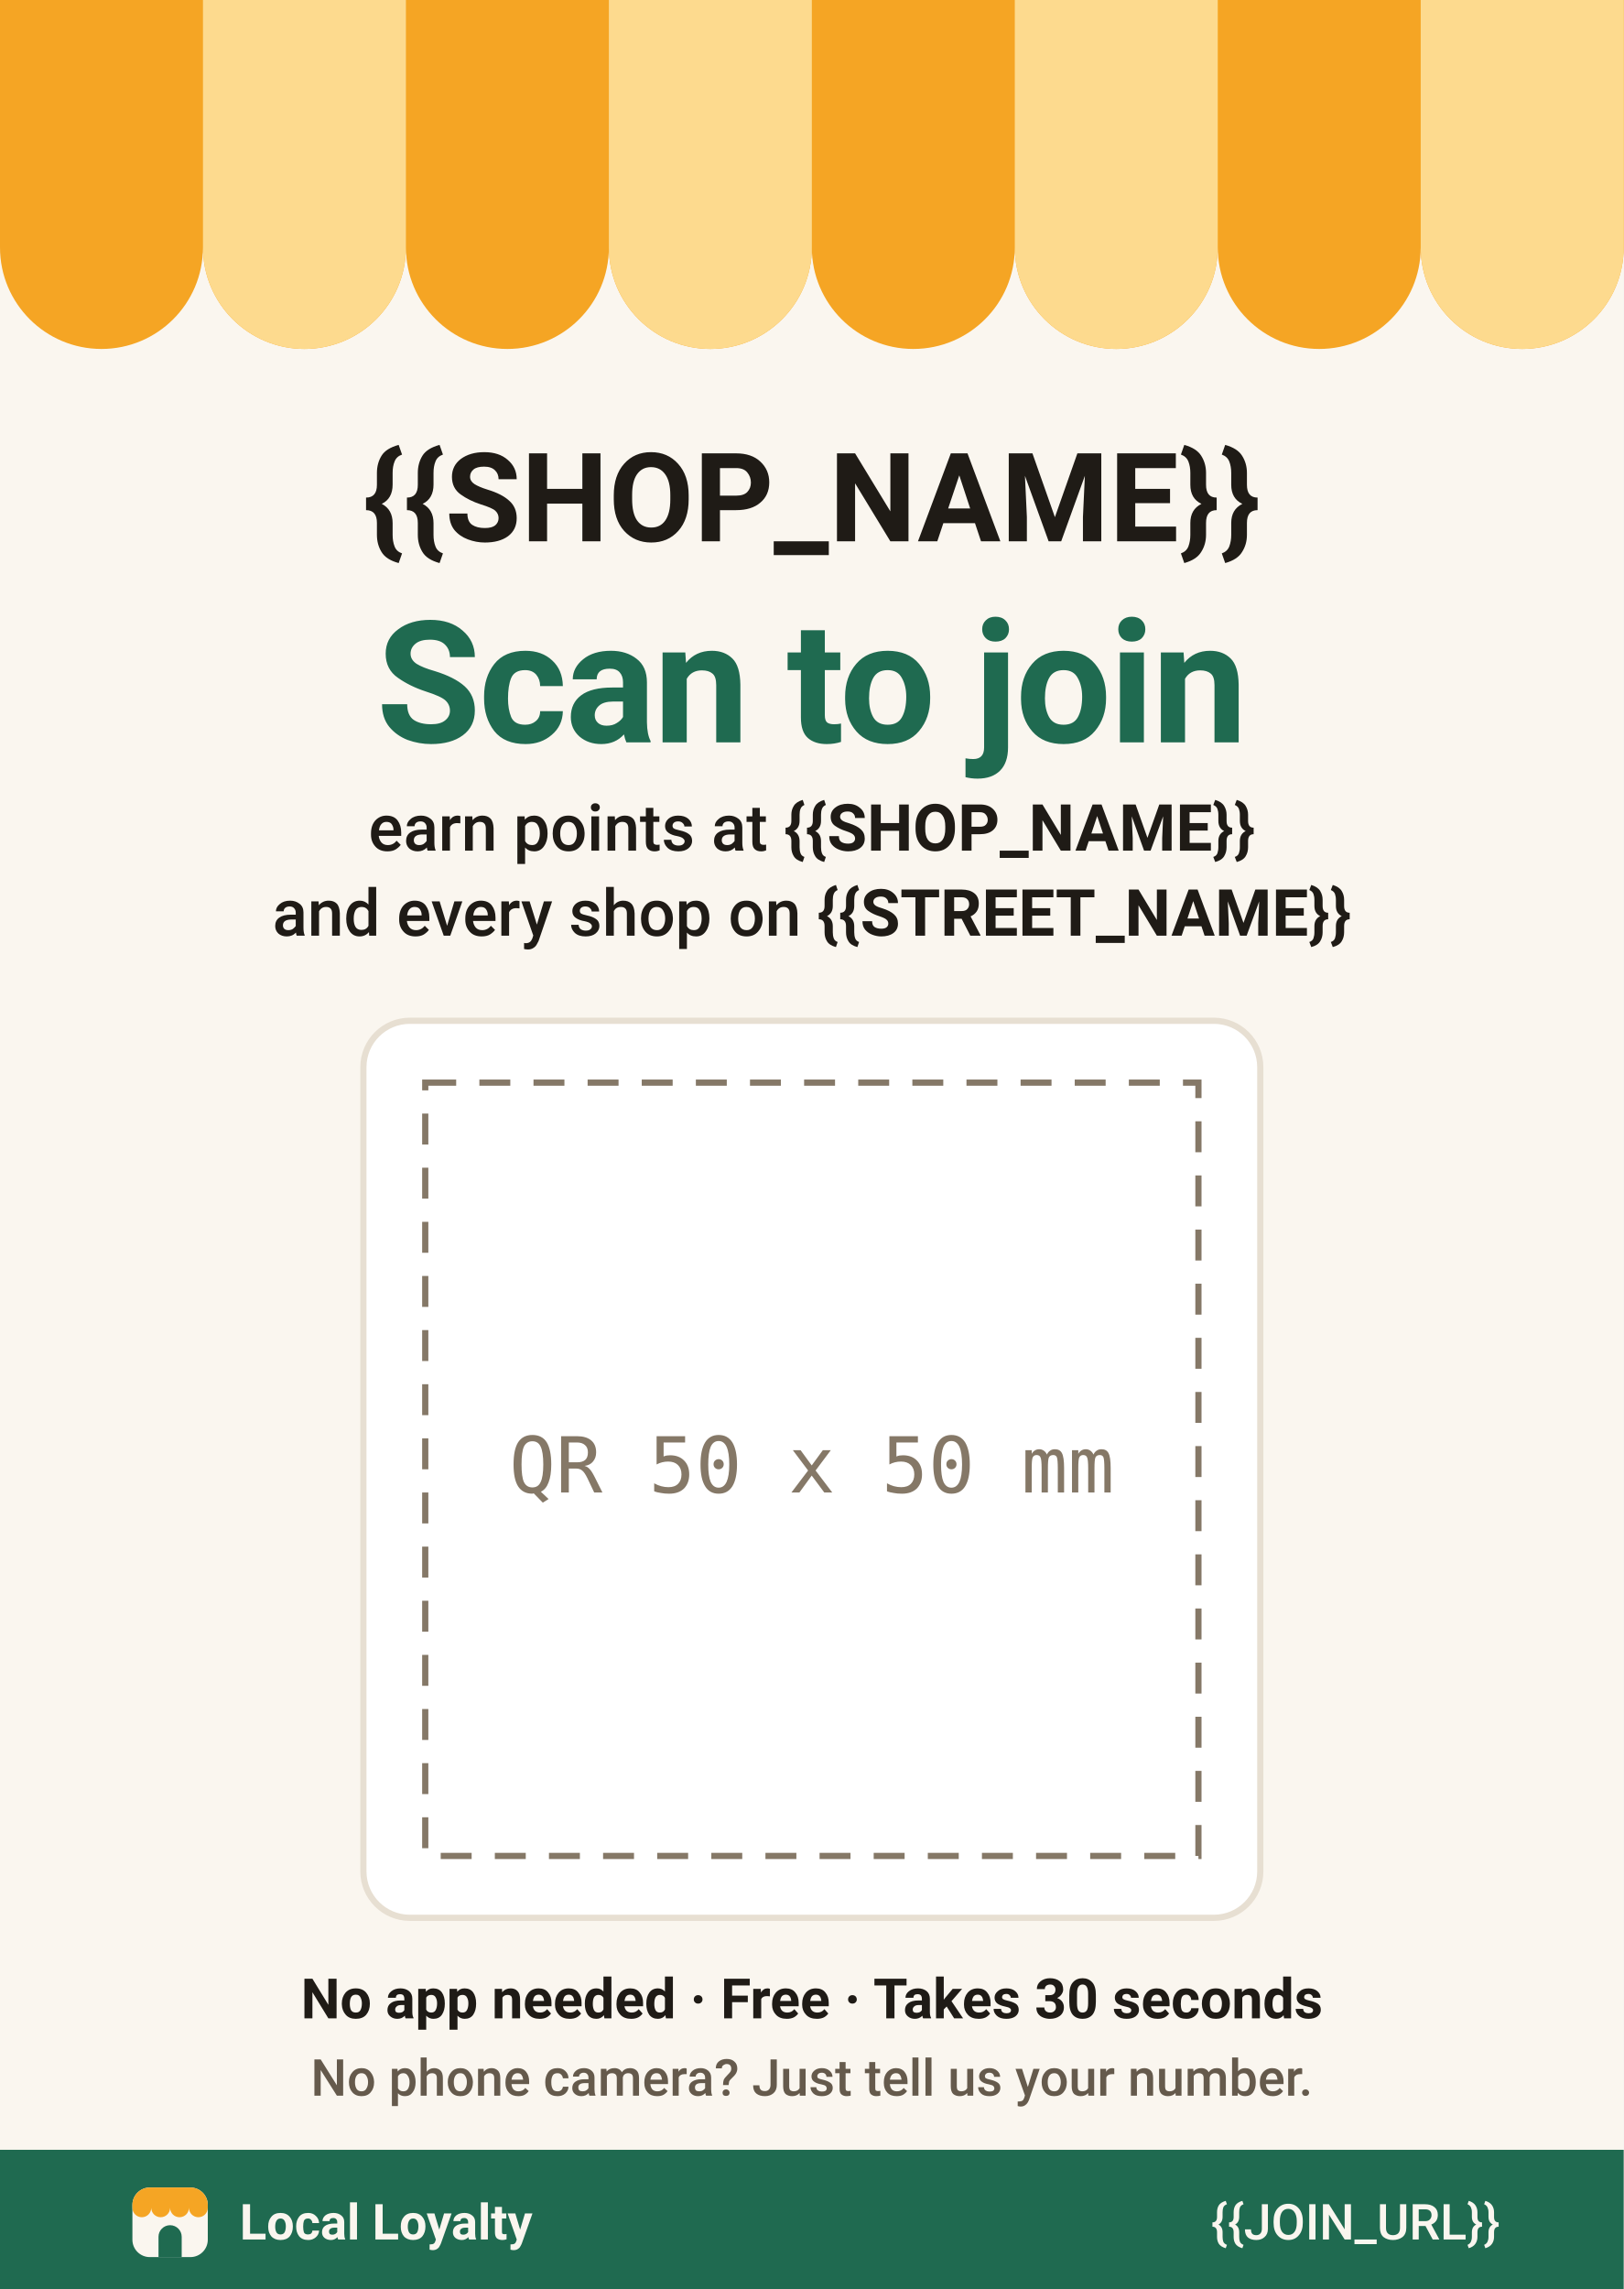
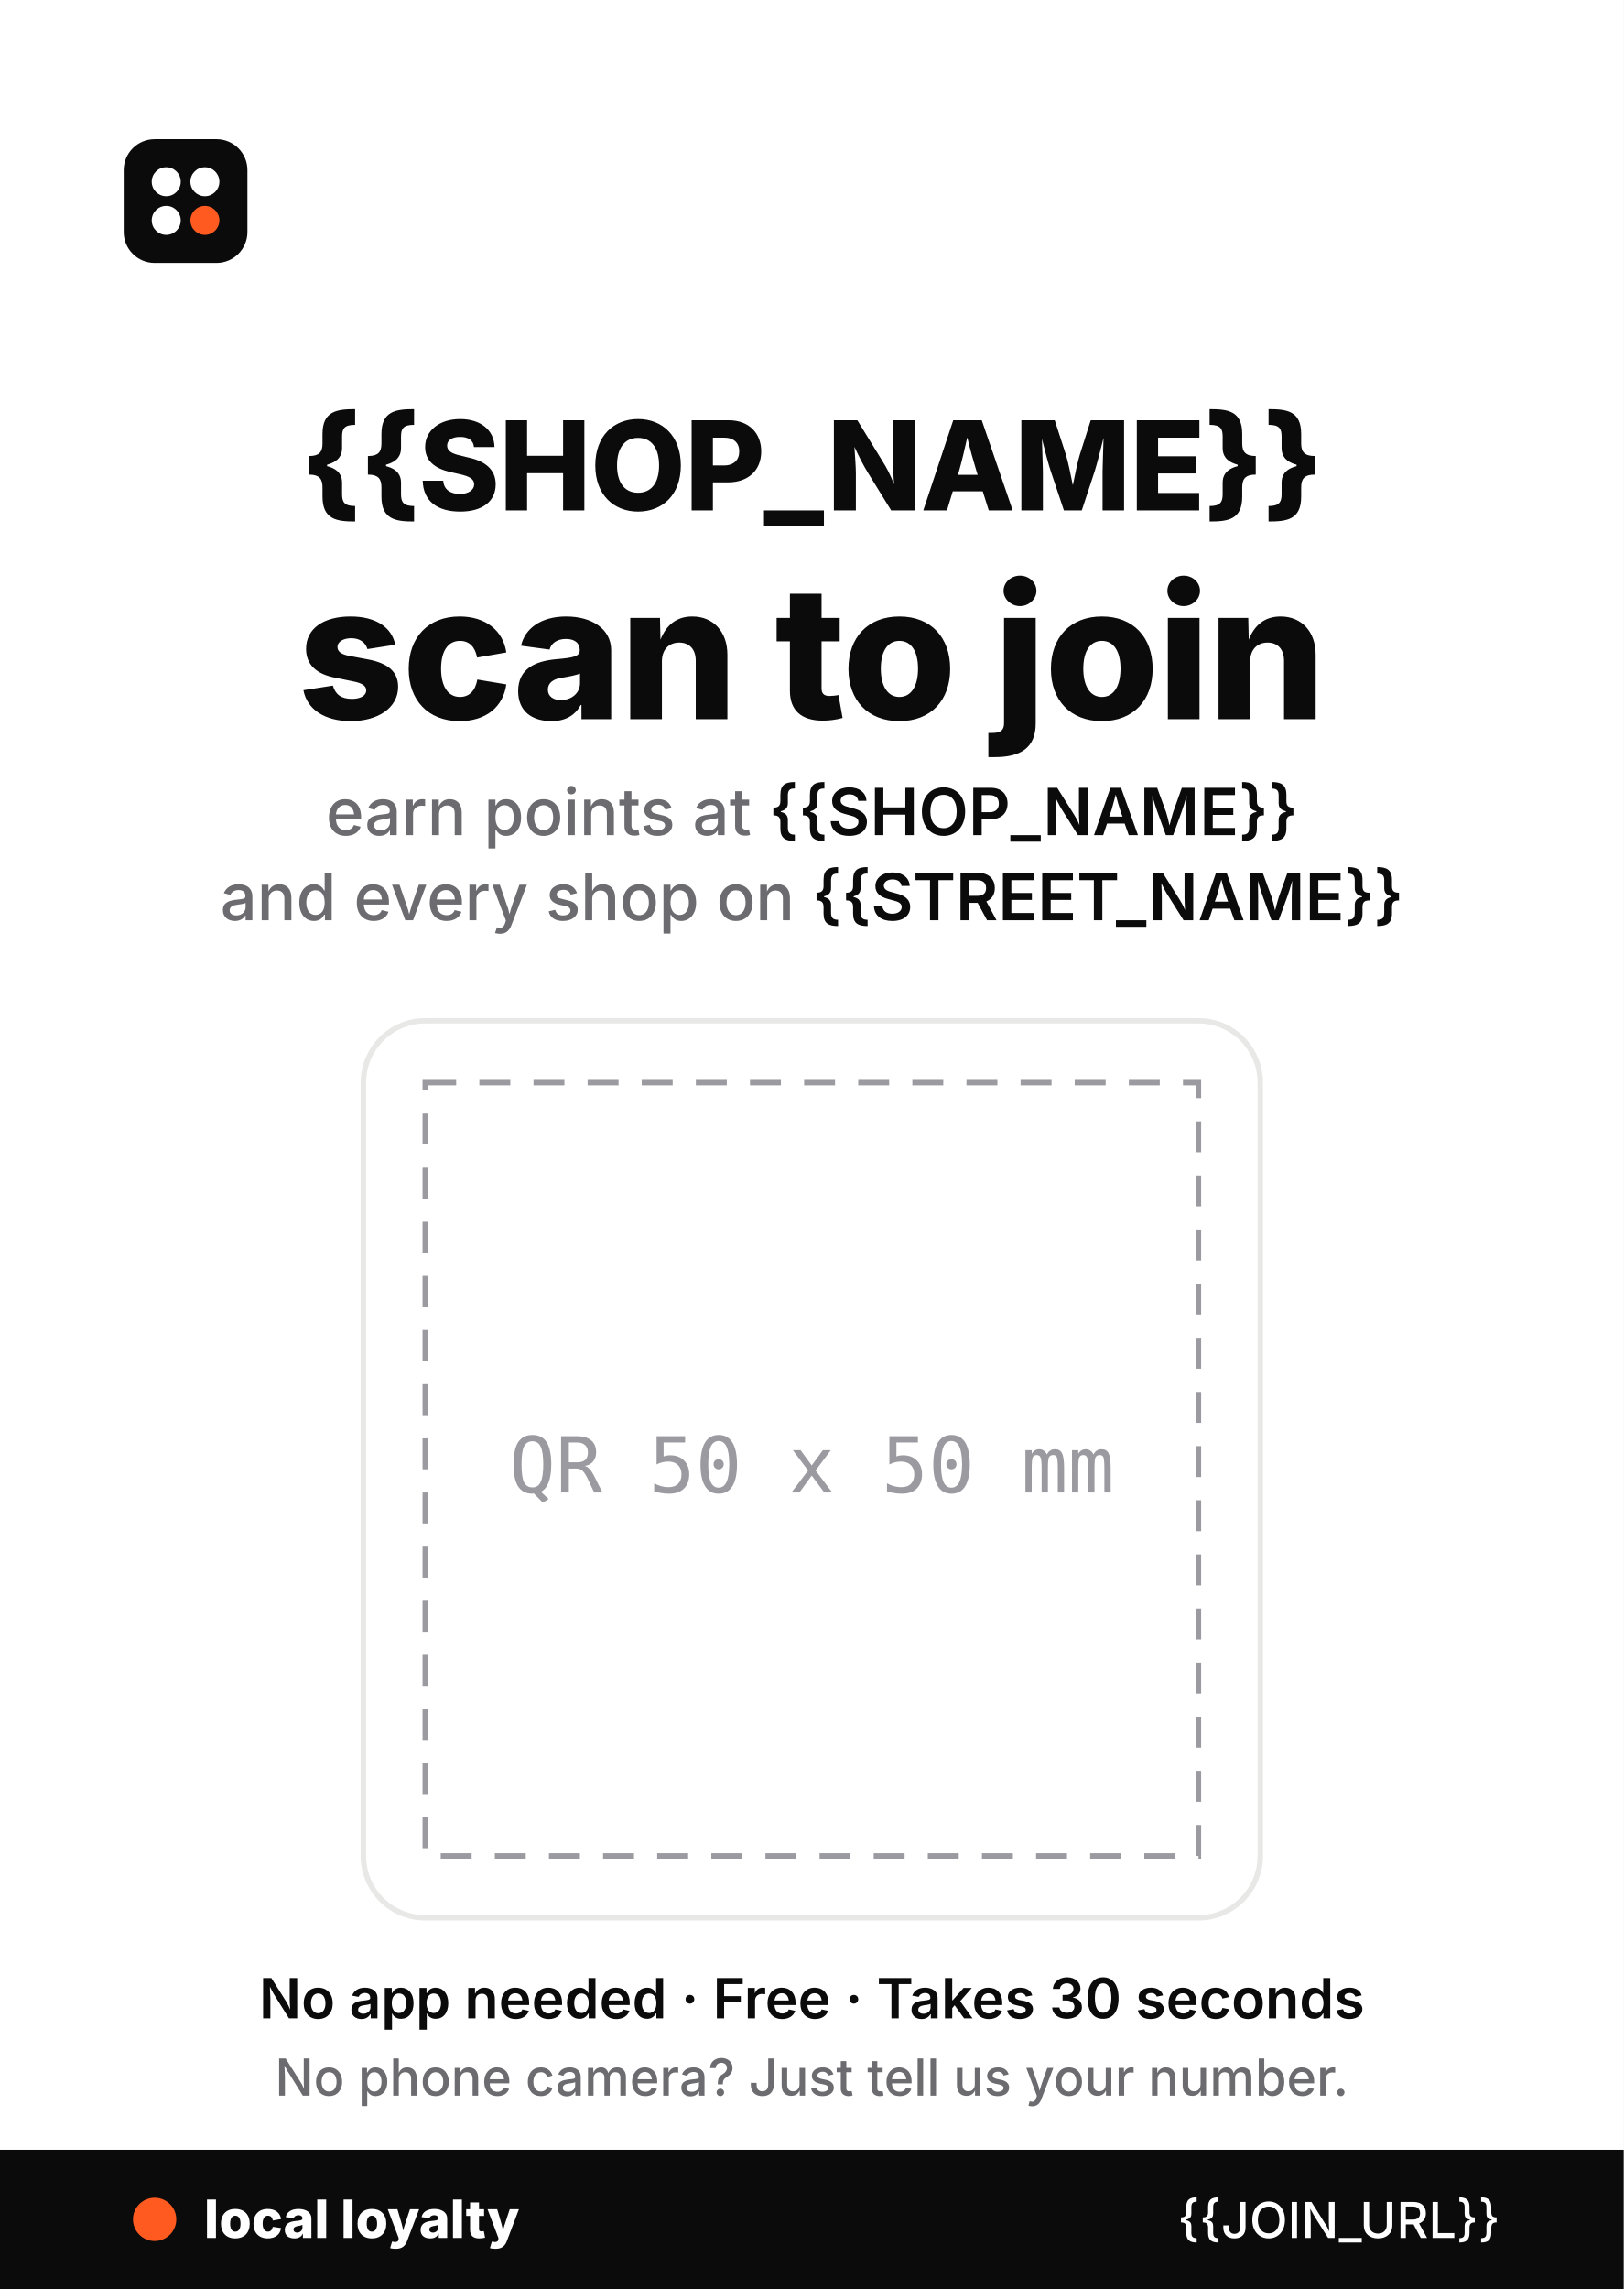
<svg xmlns="http://www.w3.org/2000/svg" width="105mm" height="148mm" viewBox="0 0 105 148" role="img" aria-labelledby="title">
-   <defs>
-     <clipPath id="awning">
-       <path d="M0 0h105v16a6.562 6.562 0 0 1-13.125 0a6.562 6.562 0 0 1-13.125 0a6.562 6.562 0 0 1-13.125 0a6.562 6.562 0 0 1-13.125 0a6.562 6.562 0 0 1-13.125 0a6.562 6.562 0 0 1-13.125 0a6.562 6.562 0 0 1-13.125 0a6.562 6.562 0 0 1-13.125 0z" />
-     </clipPath>
-   </defs>
-   <rect width="105" height="148" fill="#FAF6EF" />
-   <g clip-path="url(#awning)">
-     <rect width="105" height="24" fill="#F5A524" />
-     <rect x="13.125" width="13.125" height="24" fill="#FDDA8E" />
-     <rect x="39.375" width="13.125" height="24" fill="#FDDA8E" />
-     <rect x="65.625" width="13.125" height="24" fill="#FDDA8E" />
-     <rect x="91.875" width="13.125" height="24" fill="#FDDA8E" />
+   <rect width="105" height="148" fill="#FFFFFF" />
+   <g transform="translate(8 9) scale(0.125)">
+     <rect width="64" height="64" rx="16" fill="#0B0B0C" />
+     <circle cx="22" cy="22" r="7.5" fill="#FFFFFF" />
+     <circle cx="42" cy="22" r="7.5" fill="#FFFFFF" />
+     <circle cx="22" cy="42" r="7.5" fill="#FFFFFF" />
+     <circle cx="42" cy="42" r="7.5" fill="#FF5A1F" />
  </g>
-   <g font-family="Figtree, ui-sans-serif, system-ui, -apple-system, 'Segoe UI', Roboto, Arial, sans-serif" text-anchor="middle">
-     <text id="shop-name" x="52.5" y="35" font-size="8" font-weight="700" fill="#1F1B16">{{SHOP_NAME}}</text>
-     <text x="52.5" y="48" font-size="11" font-weight="700" fill="#1F6A50" letter-spacing="-0.15">Scan to join</text>
-     <text x="52.5" y="55" font-size="4.2" font-weight="500" fill="#1F1B16">earn points at <tspan id="street-1" font-weight="700">{{SHOP_NAME}}</tspan>
-     </text>
-     <text x="52.5" y="60.5" font-size="4.2" font-weight="500" fill="#1F1B16">and every shop on <tspan id="street-2" font-weight="700">{{STREET_NAME}}</tspan>
-     </text>
+   <g text-anchor="middle">
+     <text id="shop-name" x="52.5" y="33" font-family="'Bricolage Grotesque', Inter, ui-sans-serif, system-ui, sans-serif" font-size="8" font-weight="800" letter-spacing="-0.08" fill="#0B0B0C">{{SHOP_NAME}}</text>
+     <text x="52.5" y="46.5" font-family="'Bricolage Grotesque', Inter, ui-sans-serif, system-ui, sans-serif" font-size="12" font-weight="800" letter-spacing="-0.12" fill="#0B0B0C">scan to join</text>
+     <g font-family="Inter, ui-sans-serif, system-ui, -apple-system, 'Segoe UI', Roboto, Arial, sans-serif" font-size="4.2" font-weight="500" fill="#6B6B70">
+       <text x="52.5" y="54">earn points at <tspan id="street-1" font-weight="600" fill="#0B0B0C">{{SHOP_NAME}}</tspan>
+       </text>
+       <text x="52.5" y="59.5">and every shop on <tspan id="street-2" font-weight="600" fill="#0B0B0C">{{STREET_NAME}}</tspan>
+       </text>
+     </g>
  </g>
-   <rect x="23.5" y="66" width="58" height="58" rx="3" fill="#FFFFFF" stroke="#E7DFD2" stroke-width="0.4" />
+   <rect x="23.5" y="66" width="58" height="58" rx="4" fill="#FFFFFF" stroke="#E8E8E6" stroke-width="0.35" />
  <g id="qr-slot">
-     <rect x="27.5" y="70" width="50" height="50" fill="none" stroke="#857867" stroke-width="0.4" stroke-dasharray="2 1.5" />
-     <text x="52.5" y="96.5" font-family="ui-monospace, Menlo, Consolas, monospace" font-size="5" fill="#857867" text-anchor="middle">QR 50 x 50 mm</text>
+     <rect x="27.5" y="70" width="50" height="50" fill="none" stroke="#9A9AA0" stroke-width="0.35" stroke-dasharray="2 1.5" />
+     <text x="52.5" y="96.5" font-family="ui-monospace, Menlo, Consolas, monospace" font-size="5" fill="#9A9AA0" text-anchor="middle">QR 50 x 50 mm</text>
  </g>
-   <g font-family="Figtree, ui-sans-serif, system-ui, -apple-system, 'Segoe UI', Roboto, Arial, sans-serif" text-anchor="middle">
-     <text x="52.5" y="130.5" font-size="3.6" font-weight="600" fill="#1F1B16">No app needed · Free · Takes 30 seconds</text>
-     <text x="52.5" y="135.5" font-size="3.3" font-weight="500" fill="#655A4C">No phone camera? Just tell us your number.</text>
+   <g font-family="Inter, ui-sans-serif, system-ui, -apple-system, 'Segoe UI', Roboto, Arial, sans-serif" text-anchor="middle">
+     <text x="52.5" y="130.5" font-size="3.6" font-weight="600" fill="#0B0B0C">No app needed · Free · Takes 30 seconds</text>
+     <text x="52.5" y="135.5" font-size="3.3" font-weight="500" fill="#6B6B70">No phone camera? Just tell us your number.</text>
  </g>
-   <rect y="139" width="105" height="9" fill="#1F6A50" />
-   <g transform="translate(8 140.5) scale(0.09375)">
-     <rect x="6" y="10" width="52" height="48" rx="12" fill="#FAF6EF" />
-     <path d="M6 22a12 12 0 0 1 12-12h28a12 12 0 0 1 12 12v2a6.5 6.5 0 0 1-13 0a6.5 6.5 0 0 1-13 0a6.5 6.5 0 0 1-13 0a6.5 6.5 0 0 1-13 0z" fill="#F5A524" />
-     <path d="M24 58V44a8 8 0 0 1 16 0v14z" fill="#1F6A50" />
-   </g>
-   <text x="15.5" y="144.8" font-family="Figtree, ui-sans-serif, system-ui, -apple-system, 'Segoe UI', Roboto, Arial, sans-serif" font-size="3.2" font-weight="700" fill="#FAF6EF">Local Loyalty</text>
-   <text id="join-url" x="97" y="144.8" font-family="Figtree, ui-sans-serif, system-ui, -apple-system, 'Segoe UI', Roboto, Arial, sans-serif" font-size="3.2" font-weight="500" fill="#FAF6EF" text-anchor="end">{{JOIN_URL}}</text>
+   <rect y="139" width="105" height="9" fill="#0B0B0C" />
+   <circle cx="10" cy="143.5" r="1.4" fill="#FF5A1F" />
+   <text x="13.2" y="144.7" font-family="'Bricolage Grotesque', Inter, ui-sans-serif, system-ui, sans-serif" font-size="3.4" font-weight="800" fill="#FFFFFF">local loyalty</text>
+   <text id="join-url" x="97" y="144.7" font-family="Inter, ui-sans-serif, system-ui, -apple-system, 'Segoe UI', Roboto, Arial, sans-serif" font-size="3.2" font-weight="500" fill="#FFFFFF" text-anchor="end">{{JOIN_URL}}</text>
</svg>
